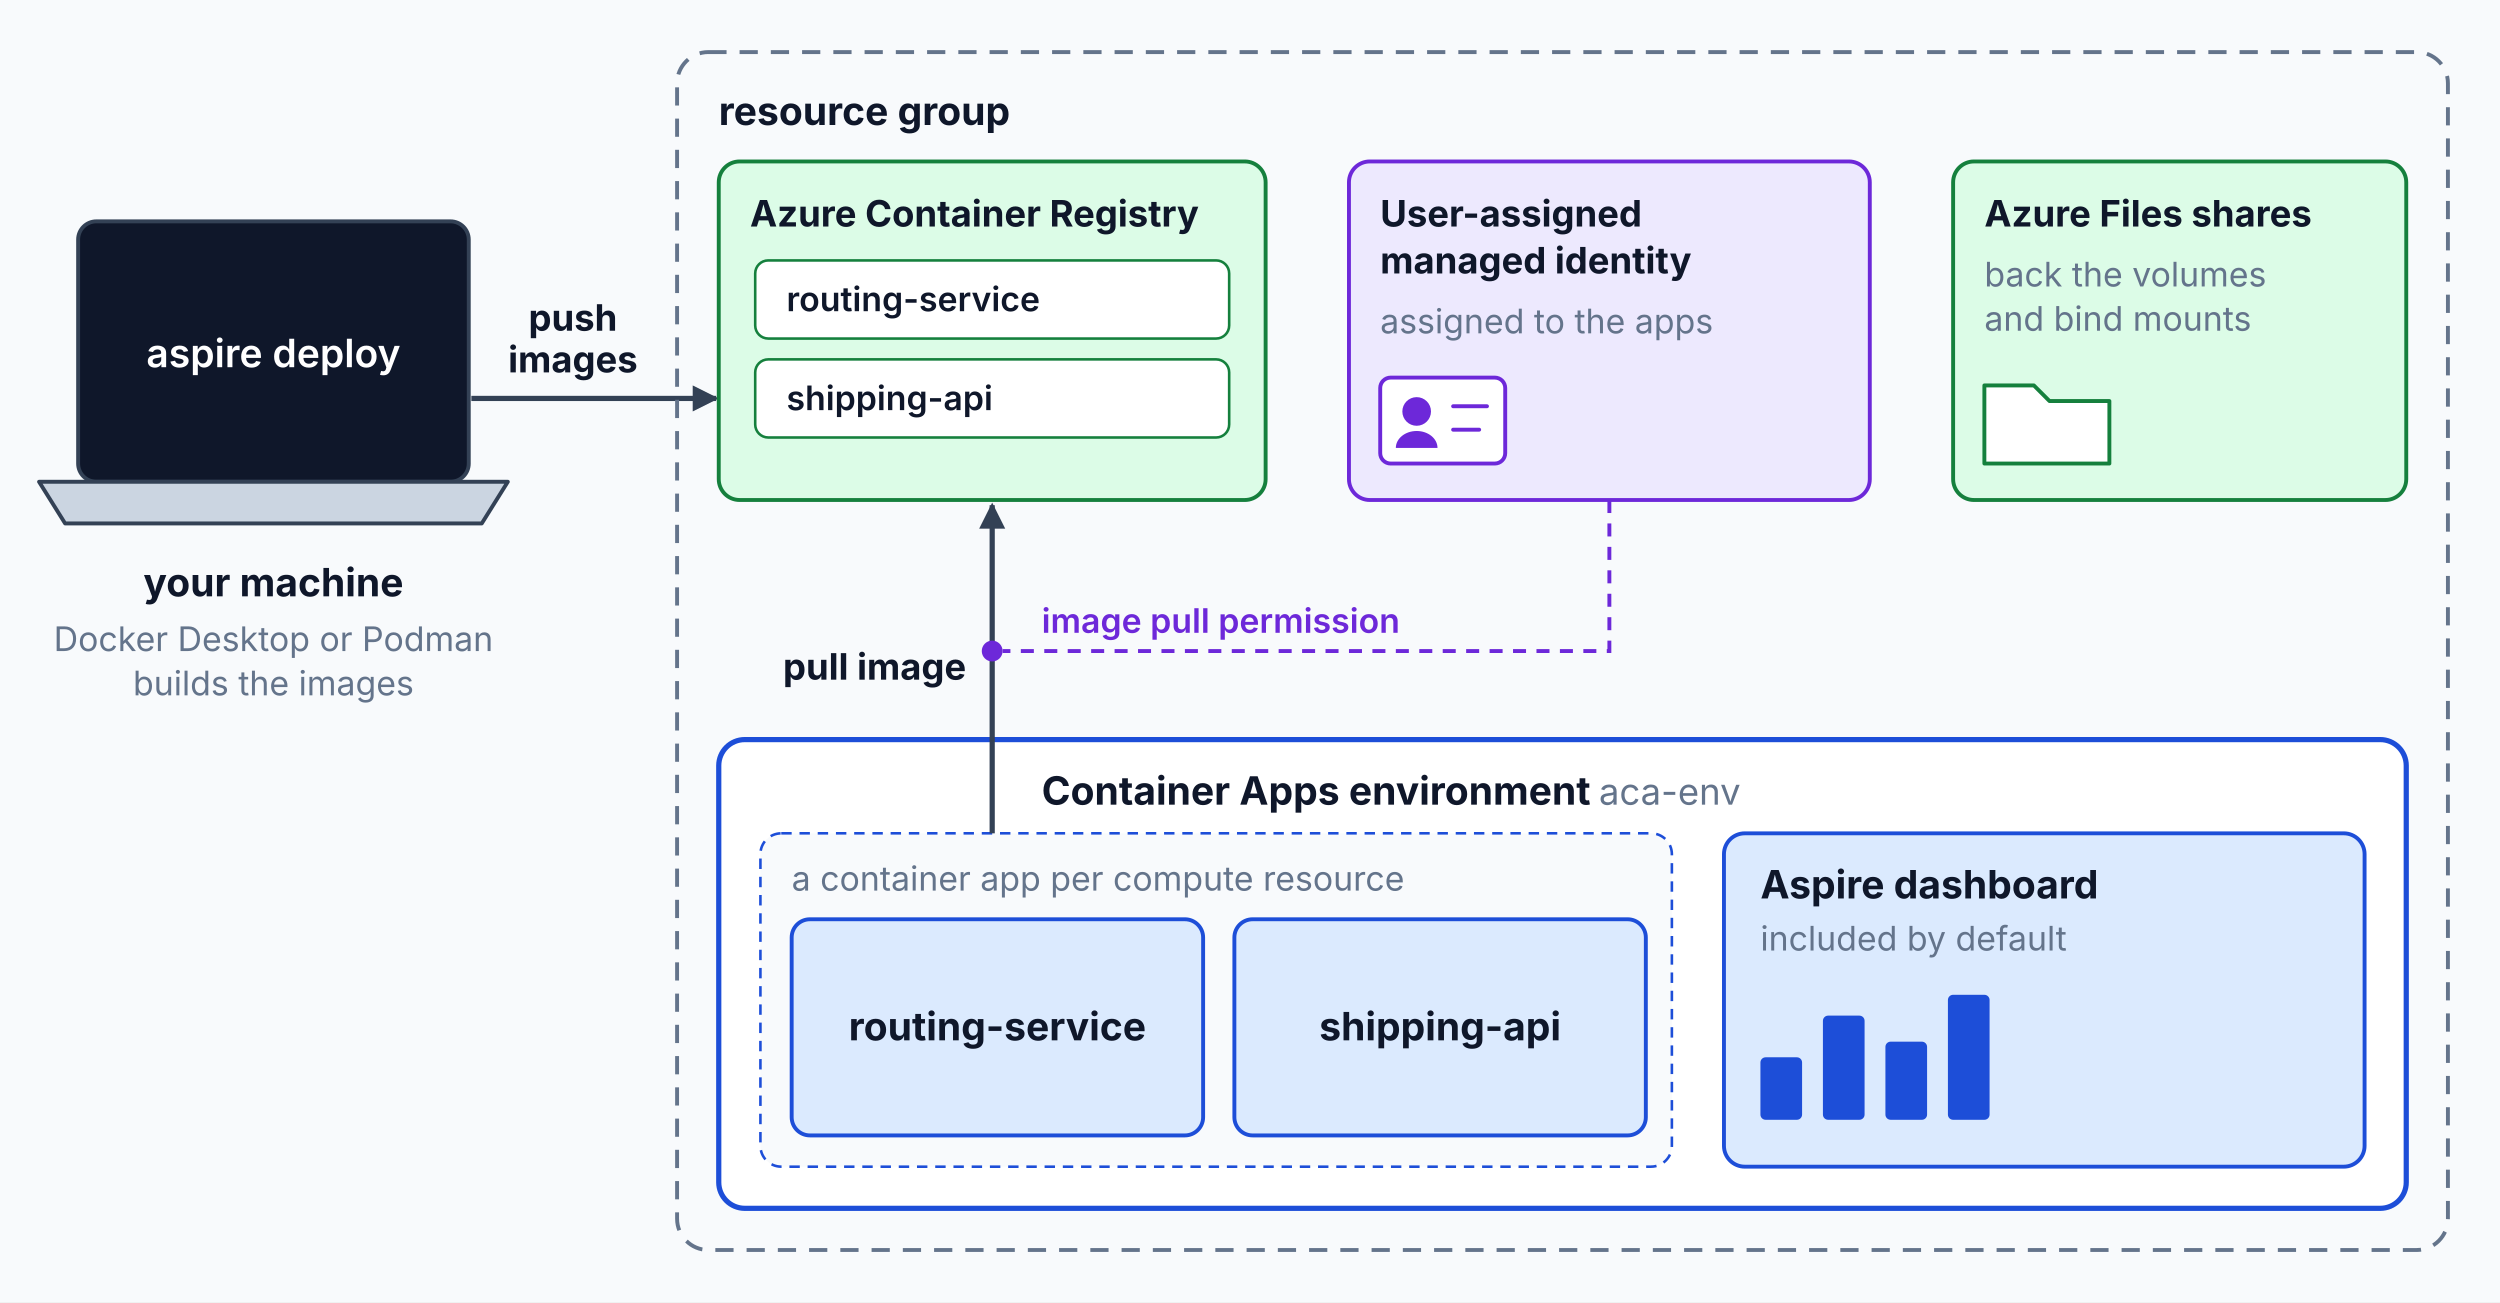
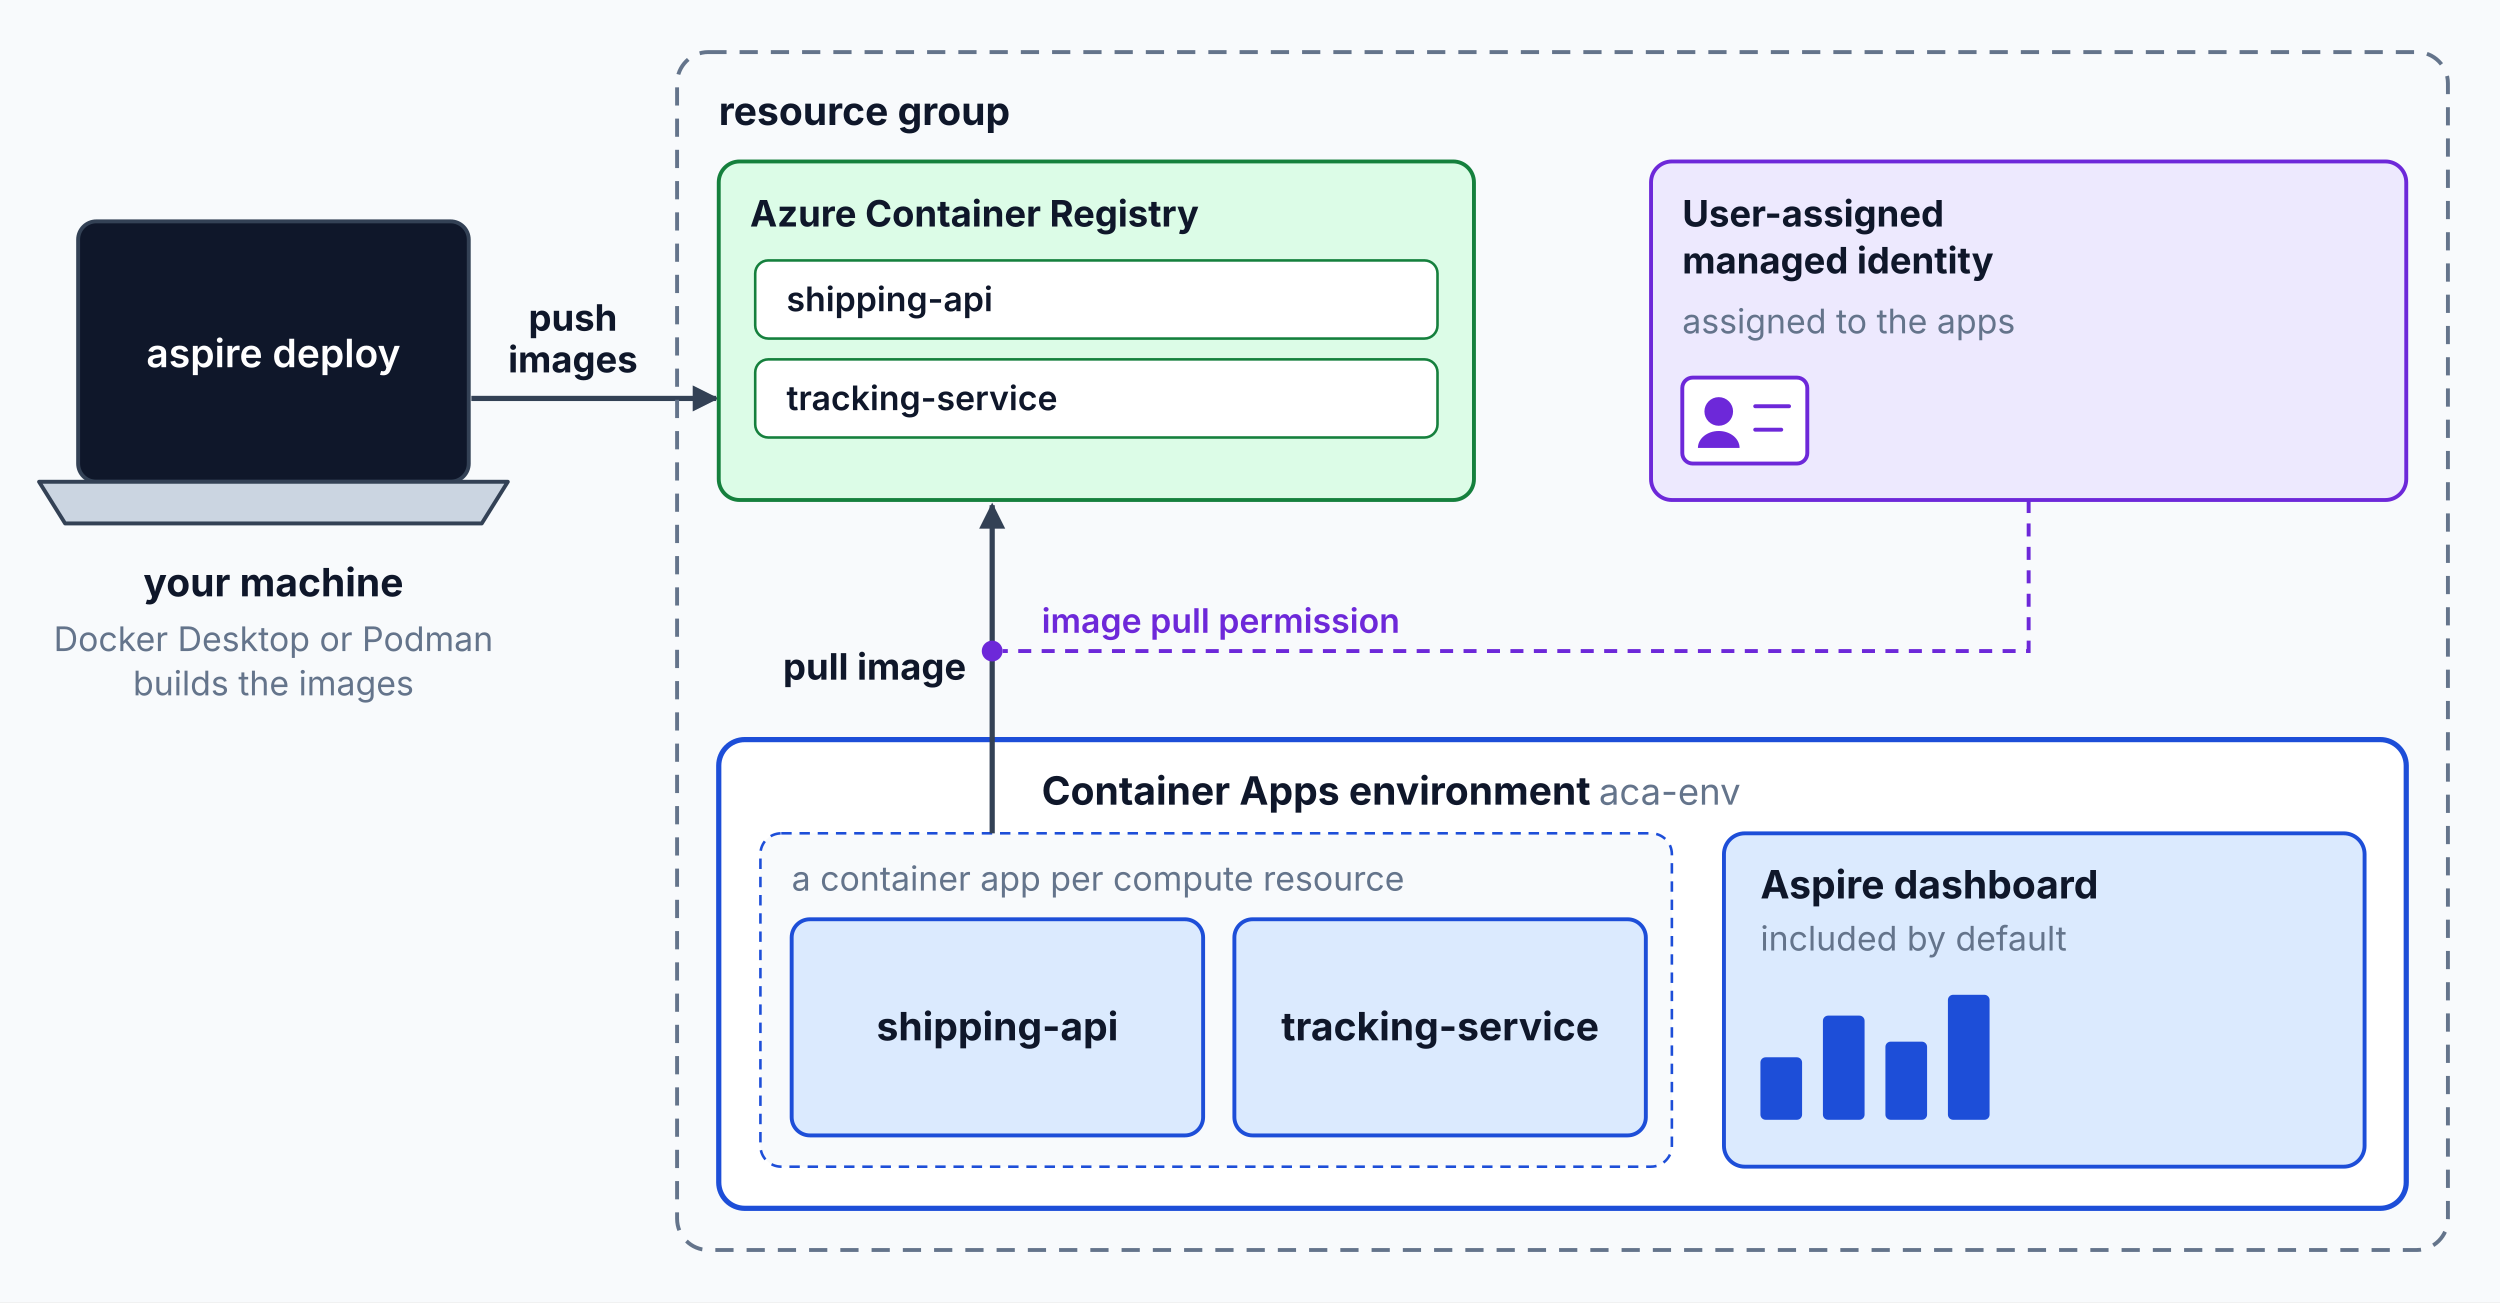
<svg xmlns="http://www.w3.org/2000/svg" viewBox="0 0 1920 1000" width="1920" height="1000" font-family="'Segoe UI', Inter, Arial, sans-serif" role="img" aria-labelledby="title desc">
  <defs>
    <marker id="ah" viewBox="0 0 10 10" refX="9" refY="5" markerUnits="userSpaceOnUse" markerWidth="20" markerHeight="20" orient="auto">
      <path d="M0 0L10 5L0 10z" fill="#334155" />
    </marker>
  </defs>
  <rect width="1920" height="1000" fill="#F8FAFC" />
  <rect x="60" y="170" width="300" height="200" rx="14" fill="#0F172A" stroke="#334155" stroke-width="3" />
  <text x="210" y="282" font-size="30" font-weight="600" fill="#FFFFFF" text-anchor="middle">aspire deploy</text>
  <path d="M30 370H390L370 402H50Z" fill="#CBD5E1" stroke="#334155" stroke-width="3" stroke-linejoin="round" />
  <text x="210" y="458" font-size="30" font-weight="700" fill="#0F172A" text-anchor="middle">your machine</text>
  <g font-size="26" fill="#64748B" text-anchor="middle">
    <text x="210" y="500">Docker Desktop or Podman</text>
    <text x="210" y="534">builds the images</text>
  </g>
  <g font-size="28" font-weight="700" fill="#0F172A" text-anchor="middle">
    <text x="440" y="254">push</text>
    <text x="440" y="286">images</text>
  </g>
  <line x1="362" y1="306" x2="550" y2="306" stroke="#334155" stroke-width="4" marker-end="url(#ah)" />
  <rect x="520" y="40" width="1360" height="920" rx="24" fill="none" stroke="#64748B" stroke-width="3" stroke-dasharray="14 10" />
  <text x="552" y="96" font-size="30" font-weight="700" fill="#0F172A">resource group</text>
-   <rect x="552" y="124" width="420" height="260" rx="16" fill="#DCFCE7" stroke="#15803D" stroke-width="3" />
+   <rect x="552" y="124" width="580" height="260" rx="16" fill="#DCFCE7" stroke="#15803D" stroke-width="3" />
  <text x="576" y="174" font-size="28" font-weight="700" fill="#0F172A">Azure Container Registry</text>
  <g fill="#FFFFFF" stroke="#15803D" stroke-width="2">
-     <rect x="580" y="200" width="364" height="60" rx="10" />
-     <rect x="580" y="276" width="364" height="60" rx="10" />
+     <rect x="580" y="200" width="524" height="60" rx="10" />
+     <rect x="580" y="276" width="524" height="60" rx="10" />
  </g>
  <g font-size="26" font-weight="600" fill="#0F172A">
-     <text x="604" y="239">routing-service</text>
-     <text x="604" y="315">shipping-api</text>
+     <text x="604" y="239">shipping-api</text>
+     <text x="604" y="315">tracking-service</text>
  </g>
-   <rect x="1036" y="124" width="400" height="260" rx="16" fill="#EDE9FE" stroke="#6D28D9" stroke-width="3" />
+   <rect x="1268" y="124" width="580" height="260" rx="16" fill="#EDE9FE" stroke="#6D28D9" stroke-width="3" />
  <g font-size="28" font-weight="700" fill="#0F172A">
-     <text x="1060" y="174">User-assigned</text>
-     <text x="1060" y="210">managed identity</text>
+     <text x="1292" y="174">User-assigned</text>
+     <text x="1292" y="210">managed identity</text>
  </g>
-   <text x="1060" y="256" font-size="26" fill="#64748B">assigned to the apps</text>
-   <rect x="1060" y="290" width="96" height="66" rx="8" fill="#FFFFFF" stroke="#6D28D9" stroke-width="3" />
-   <circle cx="1088" cy="316" r="11" fill="#6D28D9" />
-   <path d="M1072 344a16 13 0 0 1 32 0z" fill="#6D28D9" />
+   <text x="1292" y="256" font-size="26" fill="#64748B">assigned to the apps</text>
+   <rect x="1292" y="290" width="96" height="66" rx="8" fill="#FFFFFF" stroke="#6D28D9" stroke-width="3" />
+   <circle cx="1320" cy="316" r="11" fill="#6D28D9" />
+   <path d="M1304 344a16 13 0 0 1 32 0z" fill="#6D28D9" />
  <g stroke="#6D28D9" stroke-width="3" stroke-linecap="round">
-     <line x1="1116" y1="312" x2="1142" y2="312" />
-     <line x1="1116" y1="330" x2="1136" y2="330" />
+     <line x1="1348" y1="312" x2="1374" y2="312" />
+     <line x1="1348" y1="330" x2="1368" y2="330" />
  </g>
-   <rect x="1500" y="124" width="348" height="260" rx="16" fill="#DCFCE7" stroke="#15803D" stroke-width="3" />
-   <text x="1524" y="174" font-size="28" font-weight="700" fill="#0F172A">Azure Files shares</text>
-   <g font-size="26" fill="#64748B">
-     <text x="1524" y="220">back the volumes</text>
-     <text x="1524" y="254">and bind mounts</text>
-   </g>
-   <path d="M1524 296H1562L1574 308H1620V356H1524Z" fill="#FFFFFF" stroke="#15803D" stroke-width="3" stroke-linejoin="round" />
  <text x="742" y="522" font-size="28" font-weight="700" fill="#0F172A" text-anchor="end">pull image</text>
-   <path d="M1236 384V500H770" fill="none" stroke="#6D28D9" stroke-width="3" stroke-dasharray="10 8" />
+   <path d="M1558 384V500H770" fill="none" stroke="#6D28D9" stroke-width="3" stroke-dasharray="10 8" />
  <text x="800" y="486" font-size="26" font-weight="600" fill="#6D28D9">image pull permission</text>
  <rect x="552" y="568" width="1296" height="360" rx="20" fill="#FFFFFF" stroke="#1D4ED8" stroke-width="4" />
  <text x="800" y="618" font-size="30" font-weight="700" fill="#0F172A">Container Apps environment</text>
  <text x="1228" y="618" font-size="28" fill="#64748B">aca-env</text>
  <rect x="584" y="640" width="700" height="256" rx="16" fill="#F8FAFC" stroke="#1D4ED8" stroke-width="2" stroke-dasharray="8 6" />
  <text x="608" y="684" font-size="26" fill="#64748B">a container app per compute resource</text>
  <g fill="#DBEAFE" stroke="#1D4ED8" stroke-width="3">
    <rect x="608" y="706" width="316" height="166" rx="14" />
    <rect x="948" y="706" width="316" height="166" rx="14" />
  </g>
  <g font-size="30" font-weight="700" fill="#0F172A" text-anchor="middle">
-     <text x="766" y="799">routing-service</text>
-     <text x="1106" y="799">shipping-api</text>
+     <text x="766" y="799">shipping-api</text>
+     <text x="1106" y="799">tracking-service</text>
  </g>
  <rect x="1324" y="640" width="492" height="256" rx="16" fill="#DBEAFE" stroke="#1D4ED8" stroke-width="3" />
  <text x="1352" y="690" font-size="30" font-weight="700" fill="#0F172A">Aspire dashboard</text>
  <text x="1352" y="730" font-size="26" fill="#64748B">included by default</text>
  <g fill="#1D4ED8">
    <rect x="1352" y="812" width="32" height="48" rx="4" />
    <rect x="1400" y="780" width="32" height="80" rx="4" />
    <rect x="1448" y="800" width="32" height="60" rx="4" />
    <rect x="1496" y="764" width="32" height="96" rx="4" />
  </g>
  <line x1="762" y1="640" x2="762" y2="388" stroke="#334155" stroke-width="4" marker-end="url(#ah)" />
  <circle cx="762" cy="500" r="8" fill="#6D28D9" />
</svg>
